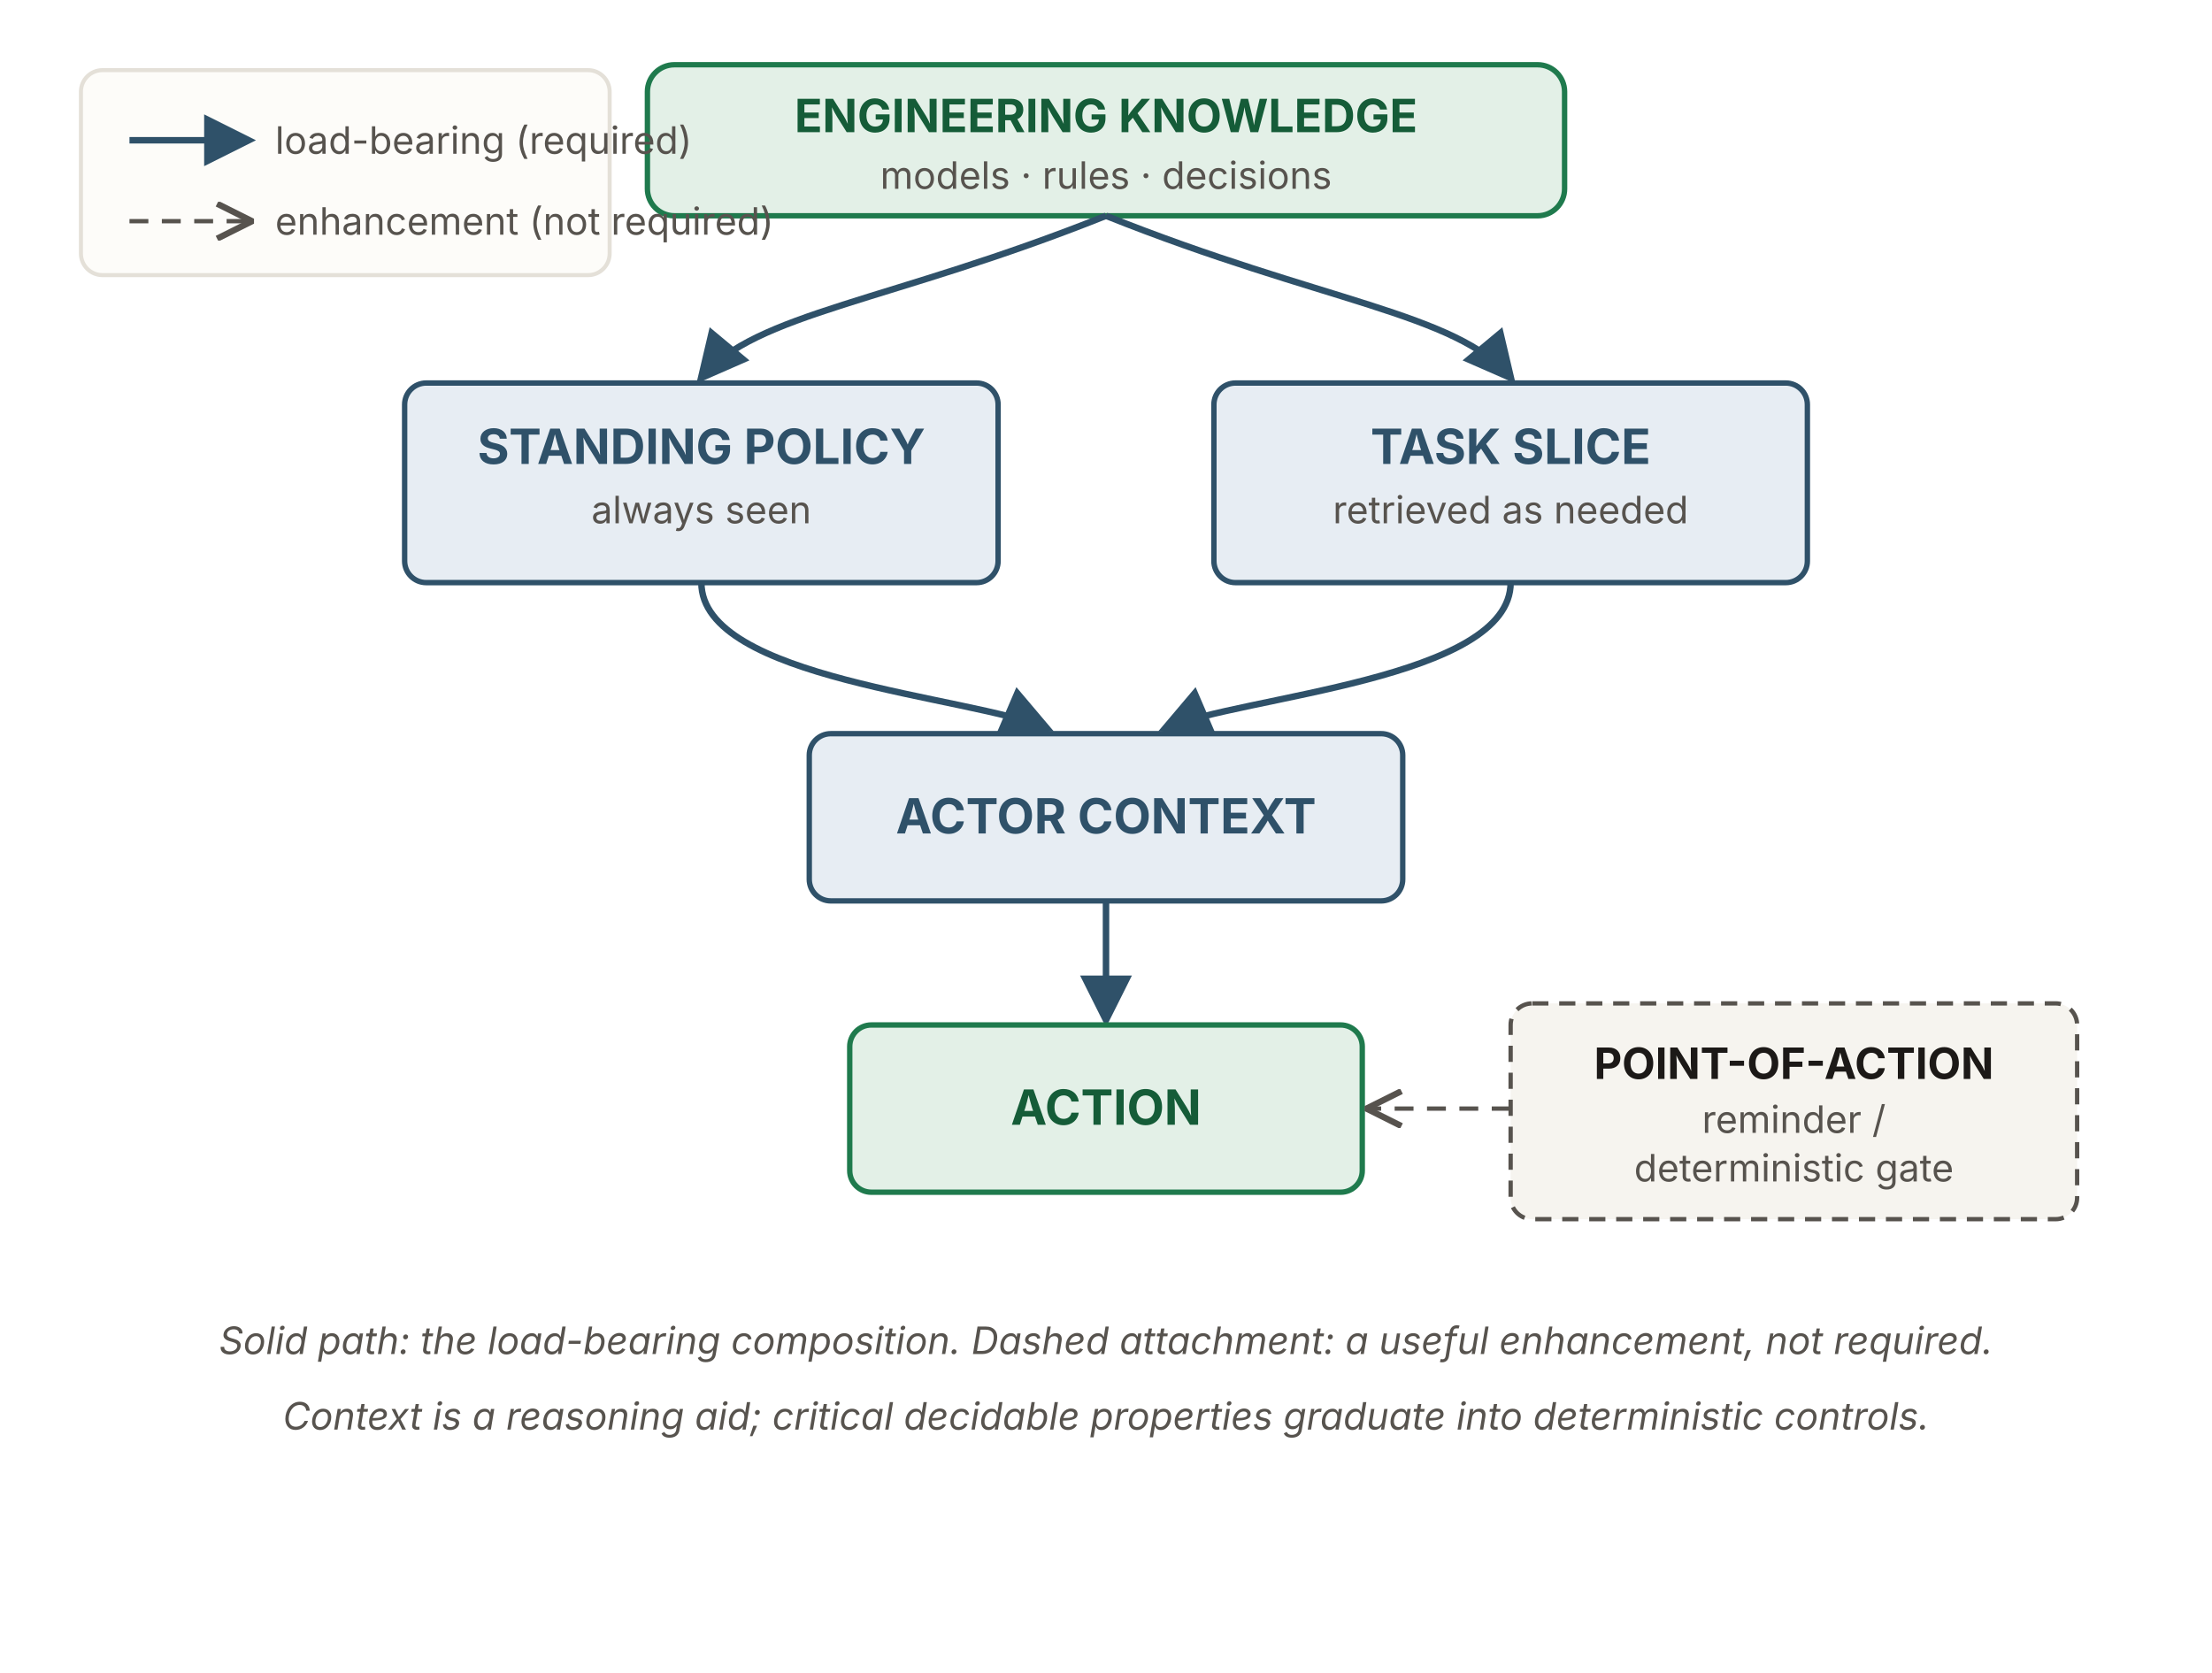
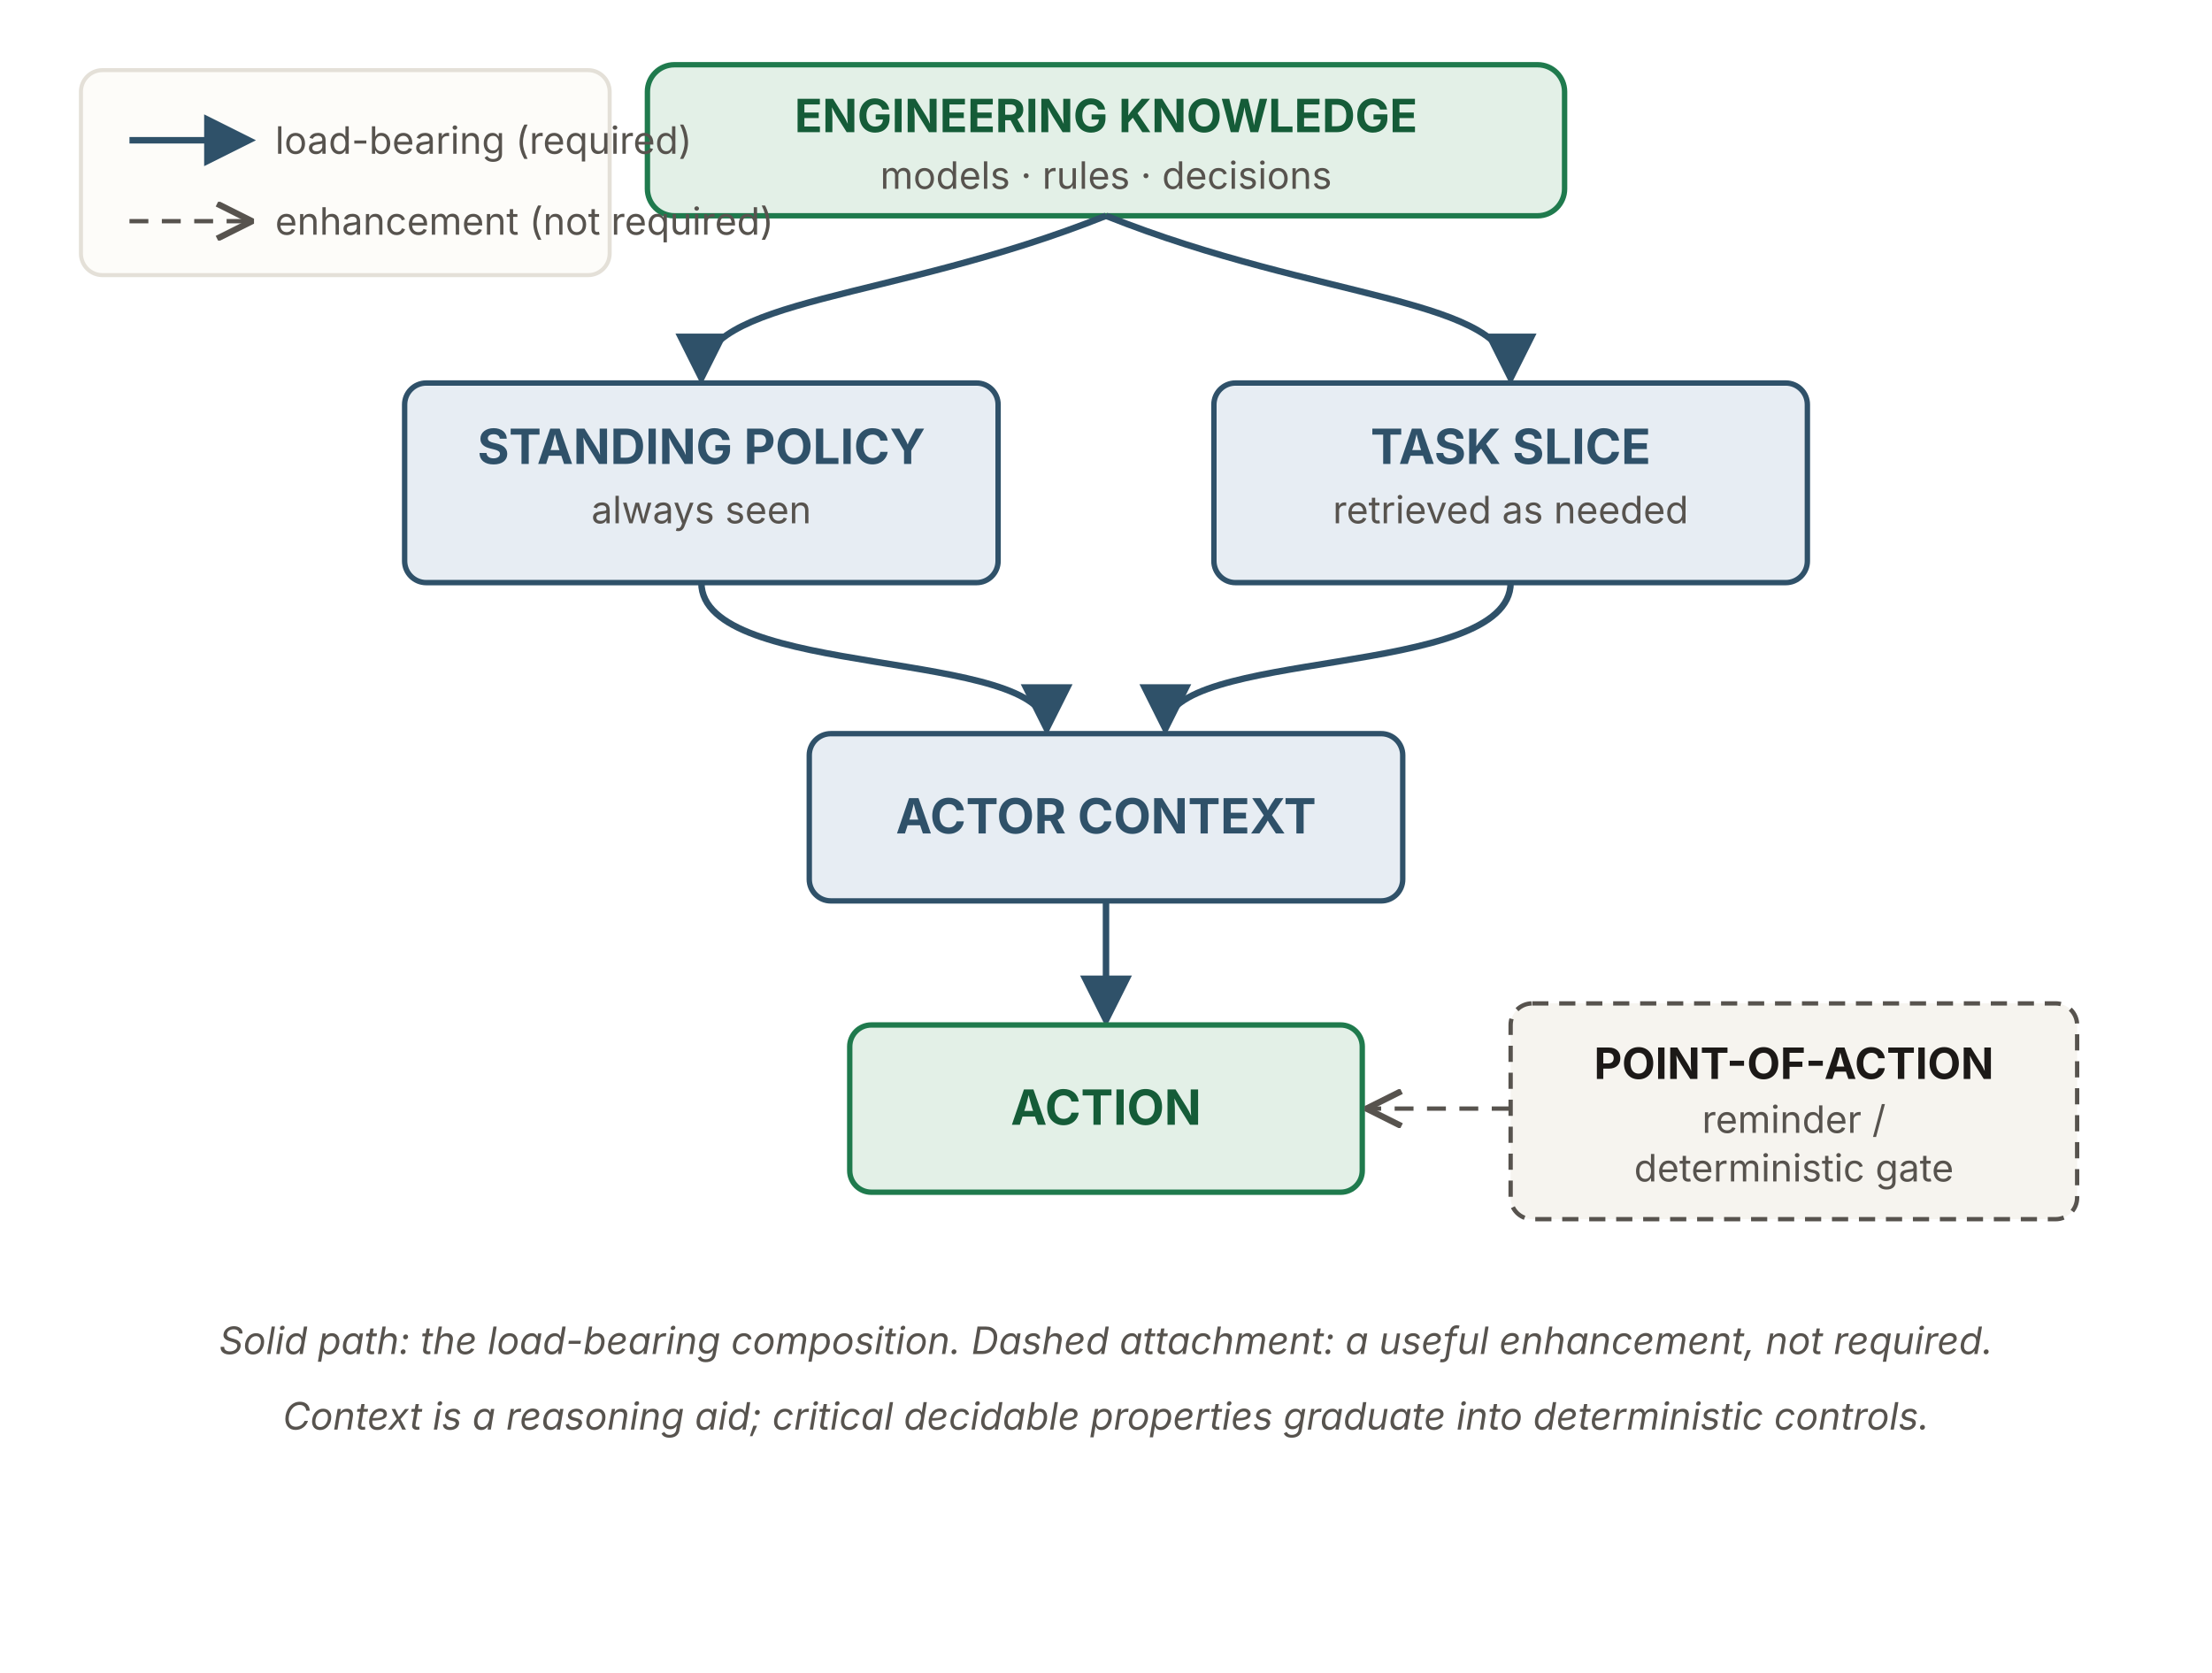
<svg xmlns="http://www.w3.org/2000/svg" viewBox="0 0 820 620" width="820" height="620" role="img" aria-labelledby="cdTitle cdDesc" font-family="'Source Sans 3', -apple-system, 'Segoe UI', sans-serif">
  <defs>
    <marker id="ah" viewBox="0 0 10 10" refX="8.5" refY="5" markerWidth="8" markerHeight="8" orient="auto">
      <path d="M0,0 L10,5 L0,10 z" fill="#2f5169" />
    </marker>
    <marker id="aho" viewBox="0 0 10 10" refX="8.5" refY="5" markerWidth="9" markerHeight="9" orient="auto">
      <path d="M0.5,0.5 L9.5,5 L0.5,9.5" fill="none" stroke="#57534e" stroke-width="1.6" />
    </marker>
  </defs>
-   <rect x="240" y="24" width="340" height="56" rx="10" fill="#e3f0e7" stroke="#1f7a4d" stroke-width="2" />
+   <rect id="eng-knowledge" x="240" y="24" width="340" height="56" rx="10" fill="#e3f0e7" stroke="#1f7a4d" stroke-width="2" />
  <text x="410" y="49" text-anchor="middle" font-size="17" font-weight="700" fill="#155c38">ENGINEERING KNOWLEDGE</text>
  <text x="410" y="70" text-anchor="middle" font-size="14" fill="#57534e">models · rules · decisions</text>
  <g stroke="#2f5169" stroke-width="2.4" fill="none" marker-end="url(#ah)">
-     <path d="M410,80 C330,112 280,116 260,140" />
-     <path d="M410,80 C490,112 540,116 560,140" />
+     <path d="M410,80 C330,112 260,110 260,140" />
+     <path d="M410,80 C490,112 560,110 560,140" />
  </g>
-   <rect x="150" y="142" width="220" height="74" rx="8" fill="#e7edf3" stroke="#2f5169" stroke-width="2" />
+   <rect id="standing-policy" x="150" y="142" width="220" height="74" rx="8" fill="#e7edf3" stroke="#2f5169" stroke-width="2" />
  <text x="260" y="172" text-anchor="middle" font-size="18" font-weight="700" fill="#2f5169">STANDING POLICY</text>
  <text x="260" y="194" text-anchor="middle" font-size="14" fill="#57534e">always seen</text>
-   <rect x="450" y="142" width="220" height="74" rx="8" fill="#e7edf3" stroke="#2f5169" stroke-width="2" />
+   <rect id="task-slice" x="450" y="142" width="220" height="74" rx="8" fill="#e7edf3" stroke="#2f5169" stroke-width="2" />
  <text x="560" y="172" text-anchor="middle" font-size="18" font-weight="700" fill="#2f5169">TASK SLICE</text>
  <text x="560" y="194" text-anchor="middle" font-size="14" fill="#57534e">retrieved as needed</text>
  <g stroke="#2f5169" stroke-width="2.4" fill="none" marker-end="url(#ah)">
-     <path d="M260,216 C260,252 360,258 388,270" />
-     <path d="M560,216 C560,252 460,258 432,270" />
+     <path d="M260,216 C260,252 388,240 388,270" />
+     <path d="M560,216 C560,252 432,240 432,270" />
  </g>
-   <rect x="300" y="272" width="220" height="62" rx="8" fill="#e7edf3" stroke="#2f5169" stroke-width="2" />
+   <rect id="actor-context" x="300" y="272" width="220" height="62" rx="8" fill="#e7edf3" stroke="#2f5169" stroke-width="2" />
  <text x="410" y="309" text-anchor="middle" font-size="18" font-weight="700" fill="#2f5169">ACTOR CONTEXT</text>
  <line x1="410" y1="334" x2="410" y2="378" stroke="#2f5169" stroke-width="2.4" marker-end="url(#ah)" />
-   <rect x="315" y="380" width="190" height="62" rx="8" fill="#e3f0e7" stroke="#1f7a4d" stroke-width="2" />
+   <rect id="action" x="315" y="380" width="190" height="62" rx="8" fill="#e3f0e7" stroke="#1f7a4d" stroke-width="2" />
  <text x="410" y="417" text-anchor="middle" font-size="18" font-weight="700" fill="#155c38">ACTION</text>
-   <rect x="560" y="372" width="210" height="80" rx="8" fill="#f6f4ef" stroke="#57534e" stroke-width="1.6" stroke-dasharray="6 4" />
+   <rect id="point-of-action" x="560" y="372" width="210" height="80" rx="8" fill="#f6f4ef" stroke="#57534e" stroke-width="1.6" stroke-dasharray="6 4" />
  <text x="665" y="400" text-anchor="middle" font-size="16" font-weight="700" fill="#1c1917">POINT-OF-ACTION</text>
  <text x="665" y="420" text-anchor="middle" font-size="14" fill="#57534e">reminder /</text>
  <text x="665" y="438" text-anchor="middle" font-size="14" fill="#57534e">deterministic gate</text>
  <path d="M560,411 L508,411" stroke="#57534e" stroke-width="1.6" stroke-dasharray="7 5" fill="none" marker-end="url(#aho)" />
  <rect x="30" y="26" width="196" height="76" rx="8" fill="#fdfcf9" stroke="#e4e0d8" stroke-width="1.5" />
  <line x1="48" y1="52" x2="92" y2="52" stroke="#2f5169" stroke-width="2.4" marker-end="url(#ah)" />
  <text x="102" y="57" font-size="14" fill="#57534e">load-bearing (required)</text>
  <line x1="48" y1="82" x2="92" y2="82" stroke="#57534e" stroke-width="1.6" stroke-dasharray="7 5" marker-end="url(#aho)" />
  <text x="102" y="87" font-size="14" fill="#57534e">enhancement (not required)</text>
  <text x="410" y="502" text-anchor="middle" font-size="14" font-style="italic" fill="#57534e">Solid path: the load-bearing composition. Dashed attachment: a useful enhancement, not required.</text>
  <text x="410" y="530" text-anchor="middle" font-size="14" font-style="italic" fill="#57534e">Context is a reasoning aid; critical decidable properties graduate into deterministic controls.</text>
</svg>
